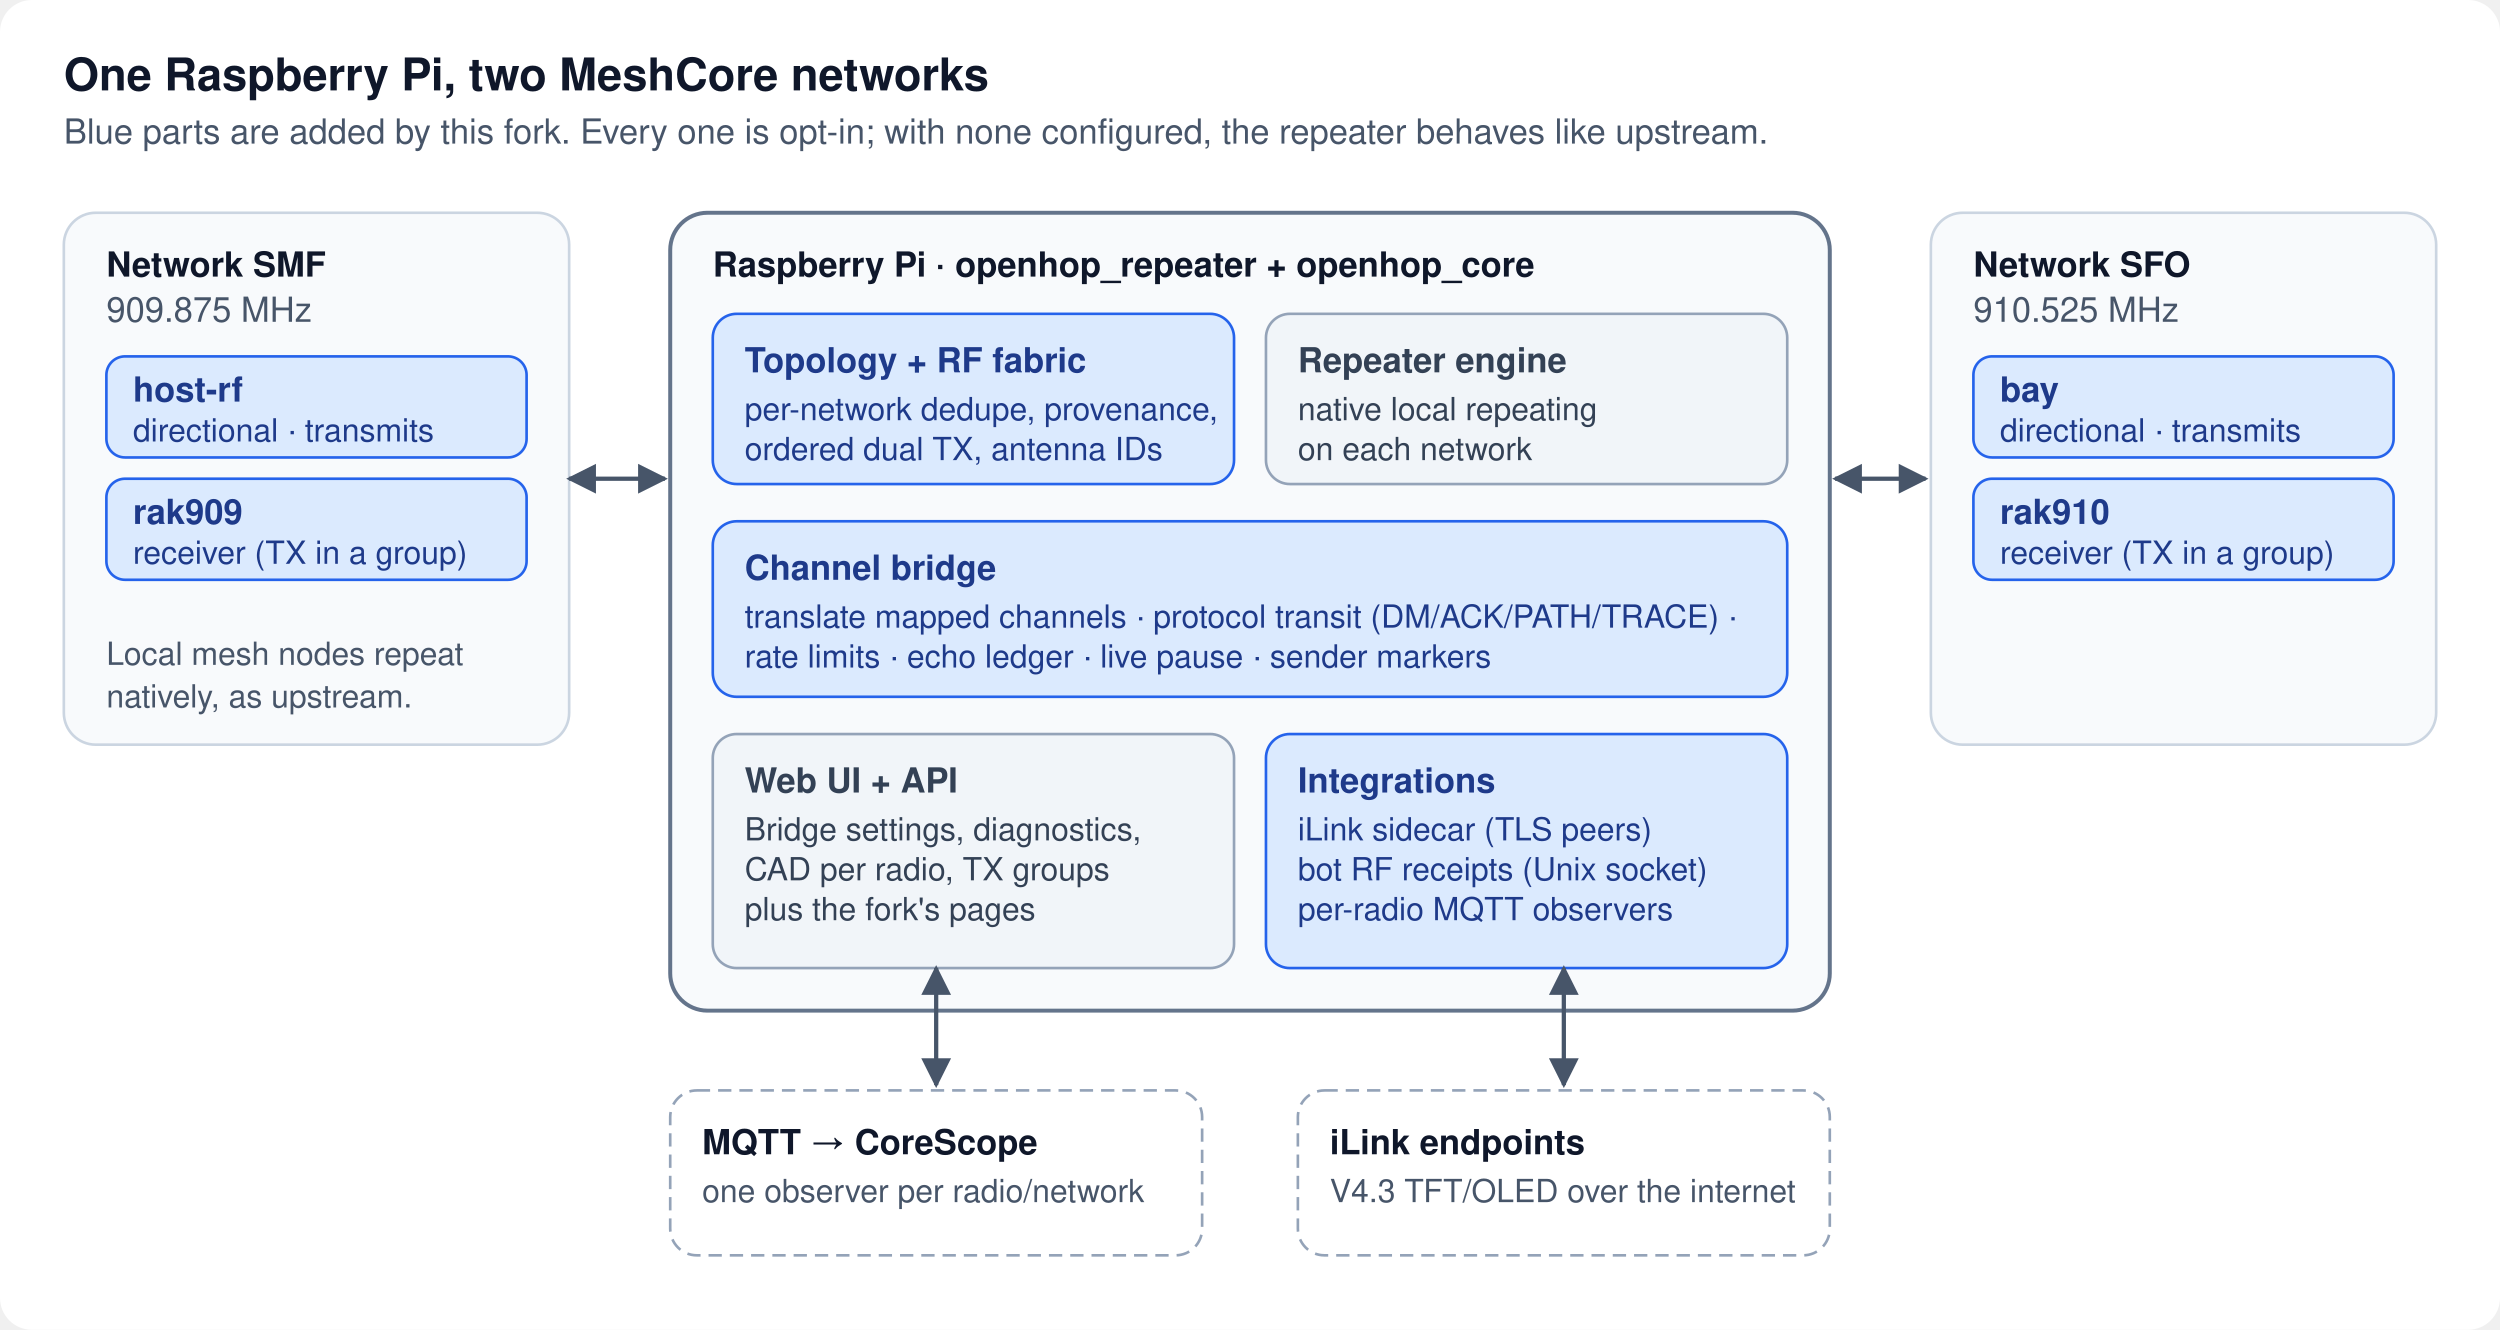
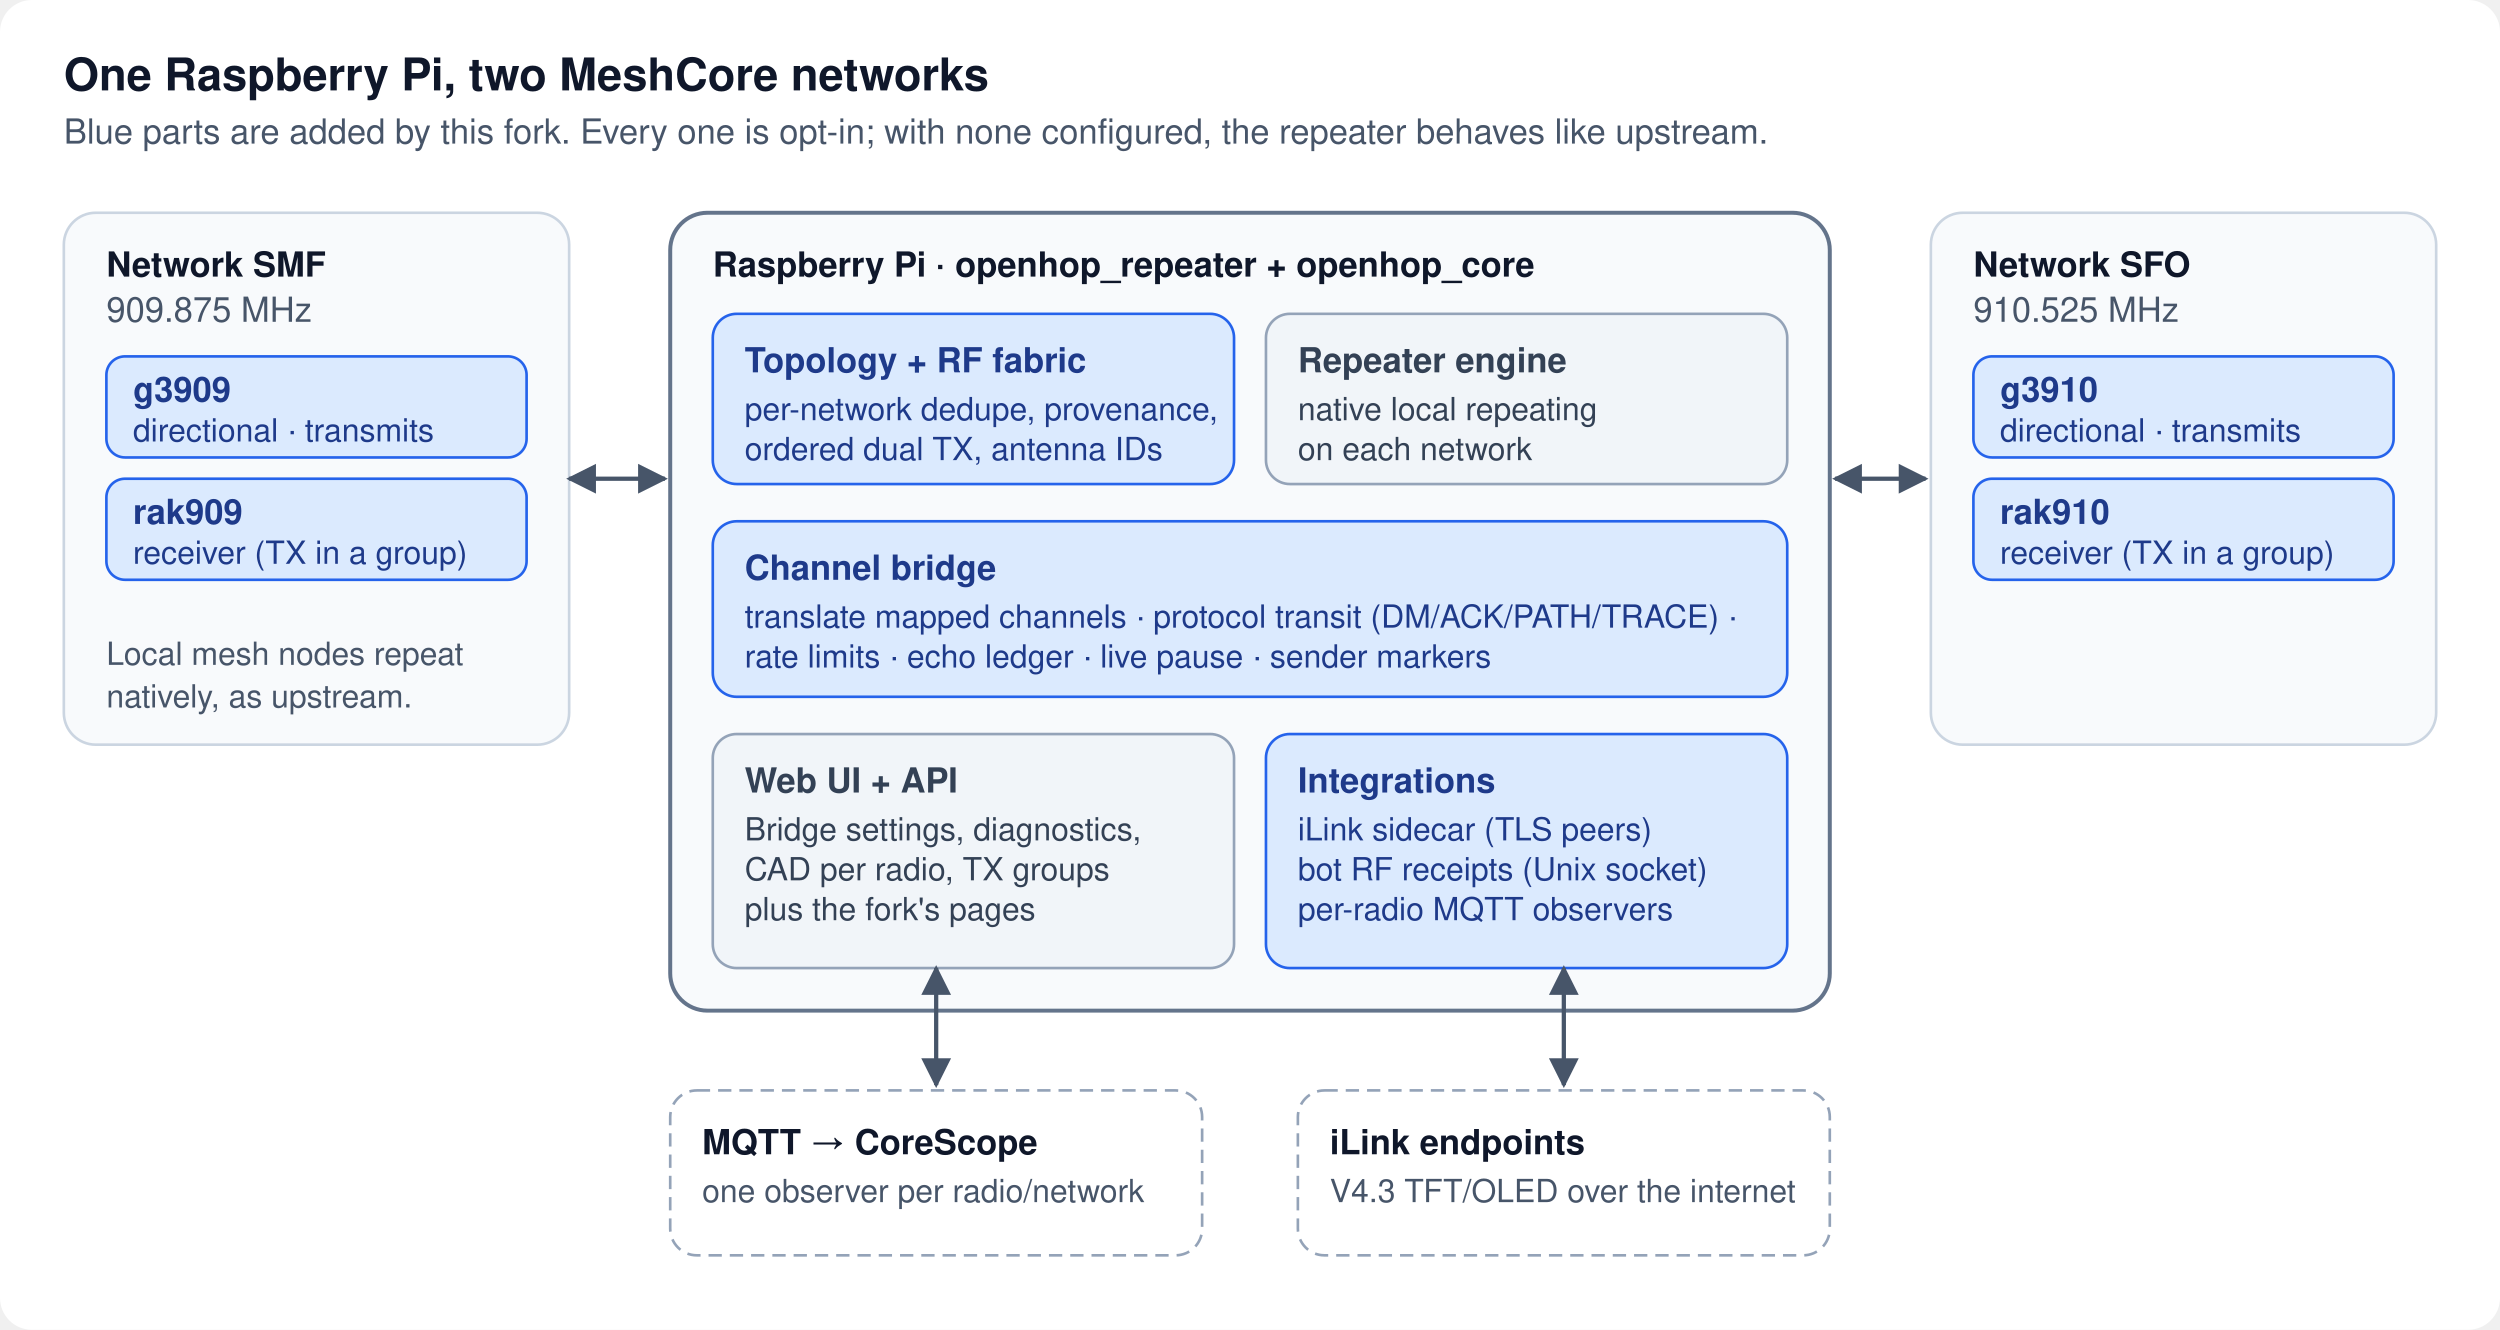
<svg xmlns="http://www.w3.org/2000/svg" viewBox="0 0 940 500" width="940" height="500" font-family="-apple-system, Segoe UI, Helvetica, Arial, sans-serif" font-size="13">
  <defs>
    <marker id="a" viewBox="0 0 10 10" refX="9" refY="5" markerWidth="7" markerHeight="7" orient="auto-start-reverse">
      <path d="M0,0 L10,5 L0,10 z" fill="#475569" />
    </marker>
  </defs>
  <rect width="940" height="500" rx="12" fill="#ffffff" />
  <text x="24" y="34" font-size="17" font-weight="700" fill="#0f172a">One Raspberry Pi, two MeshCore networks</text>
  <text x="24" y="54" fill="#475569">Blue parts are added by this fork. Every one is opt-in; with none configured, the repeater behaves like upstream.</text>
  <rect x="24" y="80" width="190" height="200" rx="12" fill="#f8fafc" stroke="#cbd5e1" />
  <text x="40" y="104" font-weight="700" fill="#0f172a">Network SMF</text>
  <text x="40" y="121" fill="#475569">909.875 MHz</text>
  <rect x="40" y="134" width="158" height="38" rx="7" fill="#dbeafe" stroke="#2563eb" />
-   <text x="50" y="151" font-weight="600" fill="#1e3a8a">host-rf</text>
+   <text x="50" y="151" font-weight="600" fill="#1e3a8a">g3909</text>
  <text x="50" y="166" fill="#1e3a8a" font-size="12">directional · transmits</text>
  <rect x="40" y="180" width="158" height="38" rx="7" fill="#dbeafe" stroke="#2563eb" />
  <text x="50" y="197" font-weight="600" fill="#1e3a8a">rak909</text>
  <text x="50" y="212" fill="#1e3a8a" font-size="12">receiver (TX in a group)</text>
  <text x="40" y="250" fill="#475569" font-size="12">Local mesh nodes repeat</text>
  <text x="40" y="266" fill="#475569" font-size="12">natively, as upstream.</text>
  <rect x="726" y="80" width="190" height="200" rx="12" fill="#f8fafc" stroke="#cbd5e1" />
  <text x="742" y="104" font-weight="700" fill="#0f172a">Network SFO</text>
  <text x="742" y="121" fill="#475569">910.525 MHz</text>
  <rect x="742" y="134" width="158" height="38" rx="7" fill="#dbeafe" stroke="#2563eb" />
-   <text x="752" y="151" font-weight="600" fill="#1e3a8a">bay</text>
+   <text x="752" y="151" font-weight="600" fill="#1e3a8a">g3910</text>
  <text x="752" y="166" fill="#1e3a8a" font-size="12">directional · transmits</text>
  <rect x="742" y="180" width="158" height="38" rx="7" fill="#dbeafe" stroke="#2563eb" />
  <text x="752" y="197" font-weight="600" fill="#1e3a8a">rak910</text>
  <text x="752" y="212" fill="#1e3a8a" font-size="12">receiver (TX in a group)</text>
  <rect x="252" y="80" width="436" height="300" rx="14" fill="#f8fafc" stroke="#64748b" stroke-width="1.5" />
  <text x="268" y="104" font-weight="700" fill="#0f172a">Raspberry Pi · openhop_repeater + openhop_core</text>
  <rect x="268" y="118" width="196" height="64" rx="9" fill="#dbeafe" stroke="#2563eb" />
  <text x="280" y="140" font-weight="700" fill="#1e3a8a">Topology + RF fabric</text>
  <text x="280" y="158" fill="#1e3a8a" font-size="12">per-network dedupe, provenance,</text>
  <text x="280" y="173" fill="#1e3a8a" font-size="12">ordered dual TX, antenna IDs</text>
  <rect x="476" y="118" width="196" height="64" rx="9" fill="#f1f5f9" stroke="#94a3b8" />
  <text x="488" y="140" font-weight="700" fill="#334155">Repeater engine</text>
  <text x="488" y="158" fill="#334155" font-size="12">native local repeating</text>
  <text x="488" y="173" fill="#334155" font-size="12">on each network</text>
  <rect x="268" y="196" width="404" height="66" rx="9" fill="#dbeafe" stroke="#2563eb" />
  <text x="280" y="218" font-weight="700" fill="#1e3a8a">Channel bridge</text>
  <text x="280" y="236" fill="#1e3a8a" font-size="12">translate mapped channels · protocol transit (DM/ACK/PATH/TRACE) ·</text>
  <text x="280" y="251" fill="#1e3a8a" font-size="12">rate limits · echo ledger · live pause · sender markers</text>
  <rect x="268" y="276" width="196" height="88" rx="9" fill="#f1f5f9" stroke="#94a3b8" />
  <text x="280" y="298" font-weight="700" fill="#334155">Web UI + API</text>
  <text x="280" y="316" fill="#334155" font-size="12">Bridge settings, diagnostics,</text>
  <text x="280" y="331" fill="#334155" font-size="12">CAD per radio, TX groups</text>
  <text x="280" y="346" fill="#334155" font-size="12">plus the fork's pages</text>
  <rect x="476" y="276" width="196" height="88" rx="9" fill="#dbeafe" stroke="#2563eb" />
  <text x="488" y="298" font-weight="700" fill="#1e3a8a">Integrations</text>
  <text x="488" y="316" fill="#1e3a8a" font-size="12">iLink sidecar (TLS peers)</text>
  <text x="488" y="331" fill="#1e3a8a" font-size="12">bot RF receipts (Unix socket)</text>
  <text x="488" y="346" fill="#1e3a8a" font-size="12">per-radio MQTT observers</text>
  <rect x="252" y="410" width="200" height="62" rx="10" fill="#ffffff" stroke="#94a3b8" stroke-dasharray="5 3" />
  <text x="264" y="434" font-weight="600" fill="#0f172a">MQTT → CoreScope</text>
  <text x="264" y="452" fill="#475569" font-size="12">one observer per radio/network</text>
  <rect x="488" y="410" width="200" height="62" rx="10" fill="#ffffff" stroke="#94a3b8" stroke-dasharray="5 3" />
  <text x="500" y="434" font-weight="600" fill="#0f172a">iLink endpoints</text>
  <text x="500" y="452" fill="#475569" font-size="12">V4.3 TFT/OLED over the internet</text>
  <g stroke="#475569" stroke-width="1.6" fill="none" marker-end="url(#a)" marker-start="url(#a)">
    <path d="M214 180 H250" />
    <path d="M690 180 H724" />
    <path d="M352 364 V408" />
    <path d="M588 364 V408" />
  </g>
</svg>
